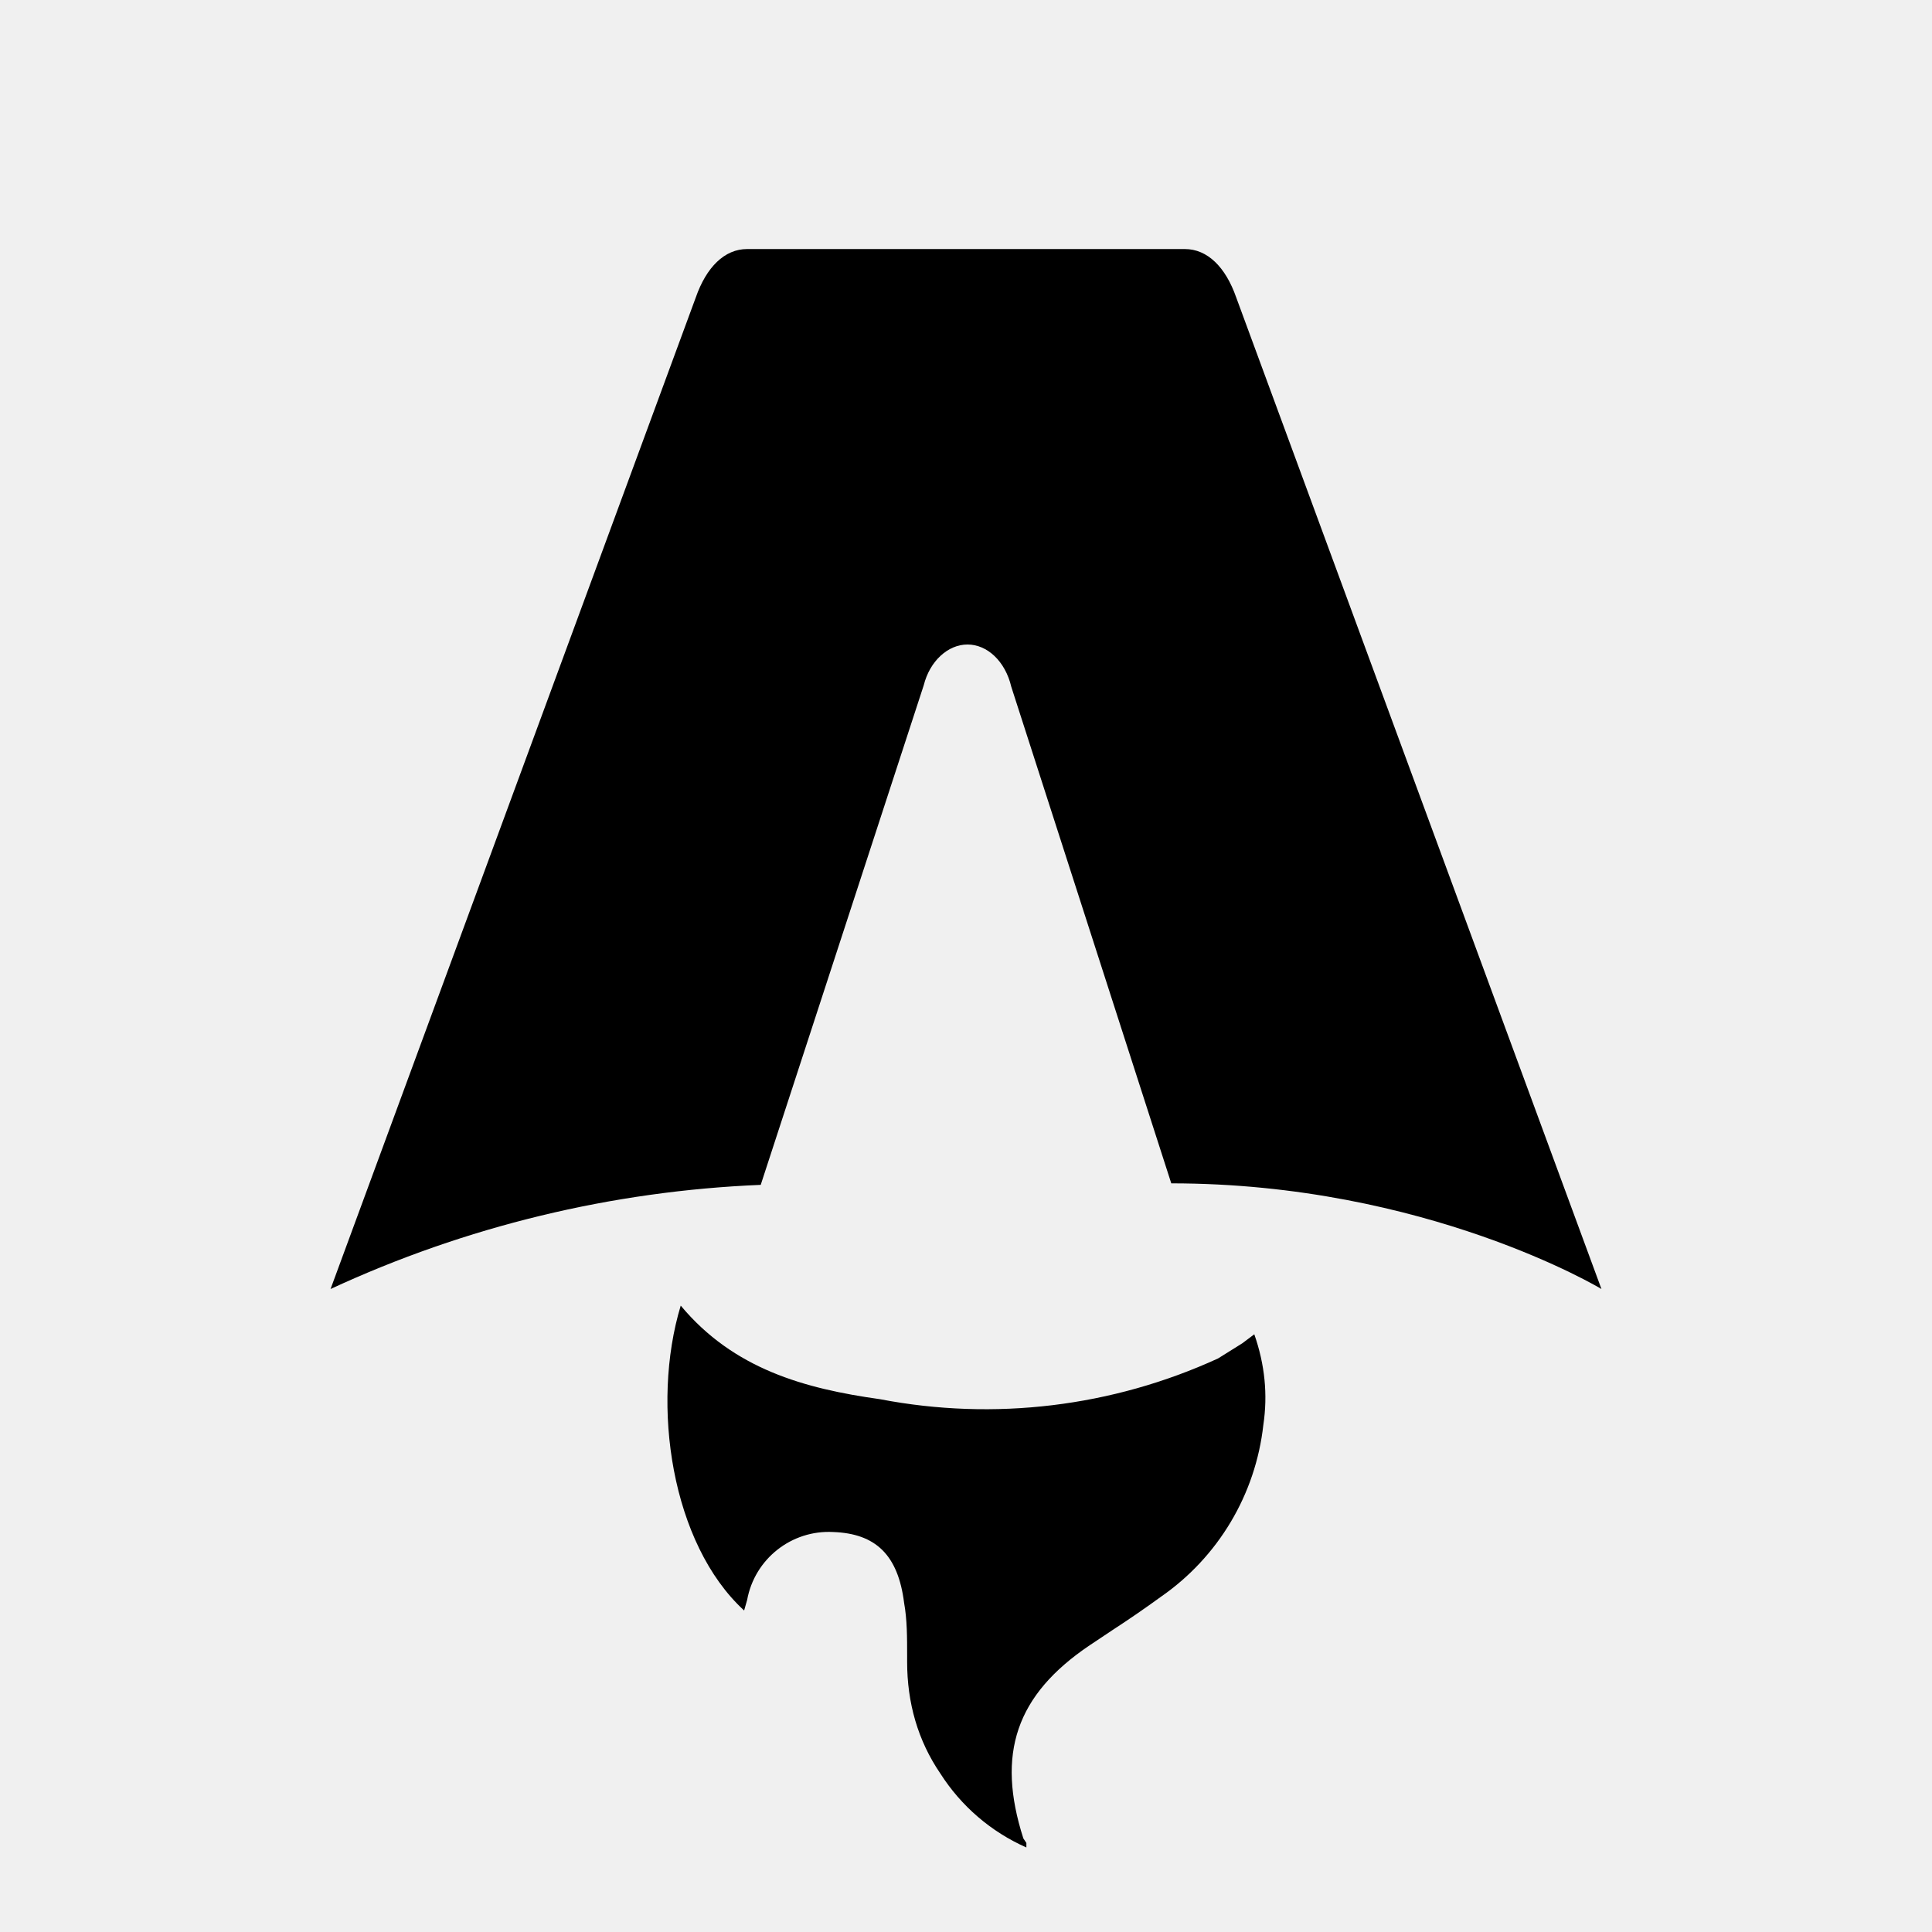
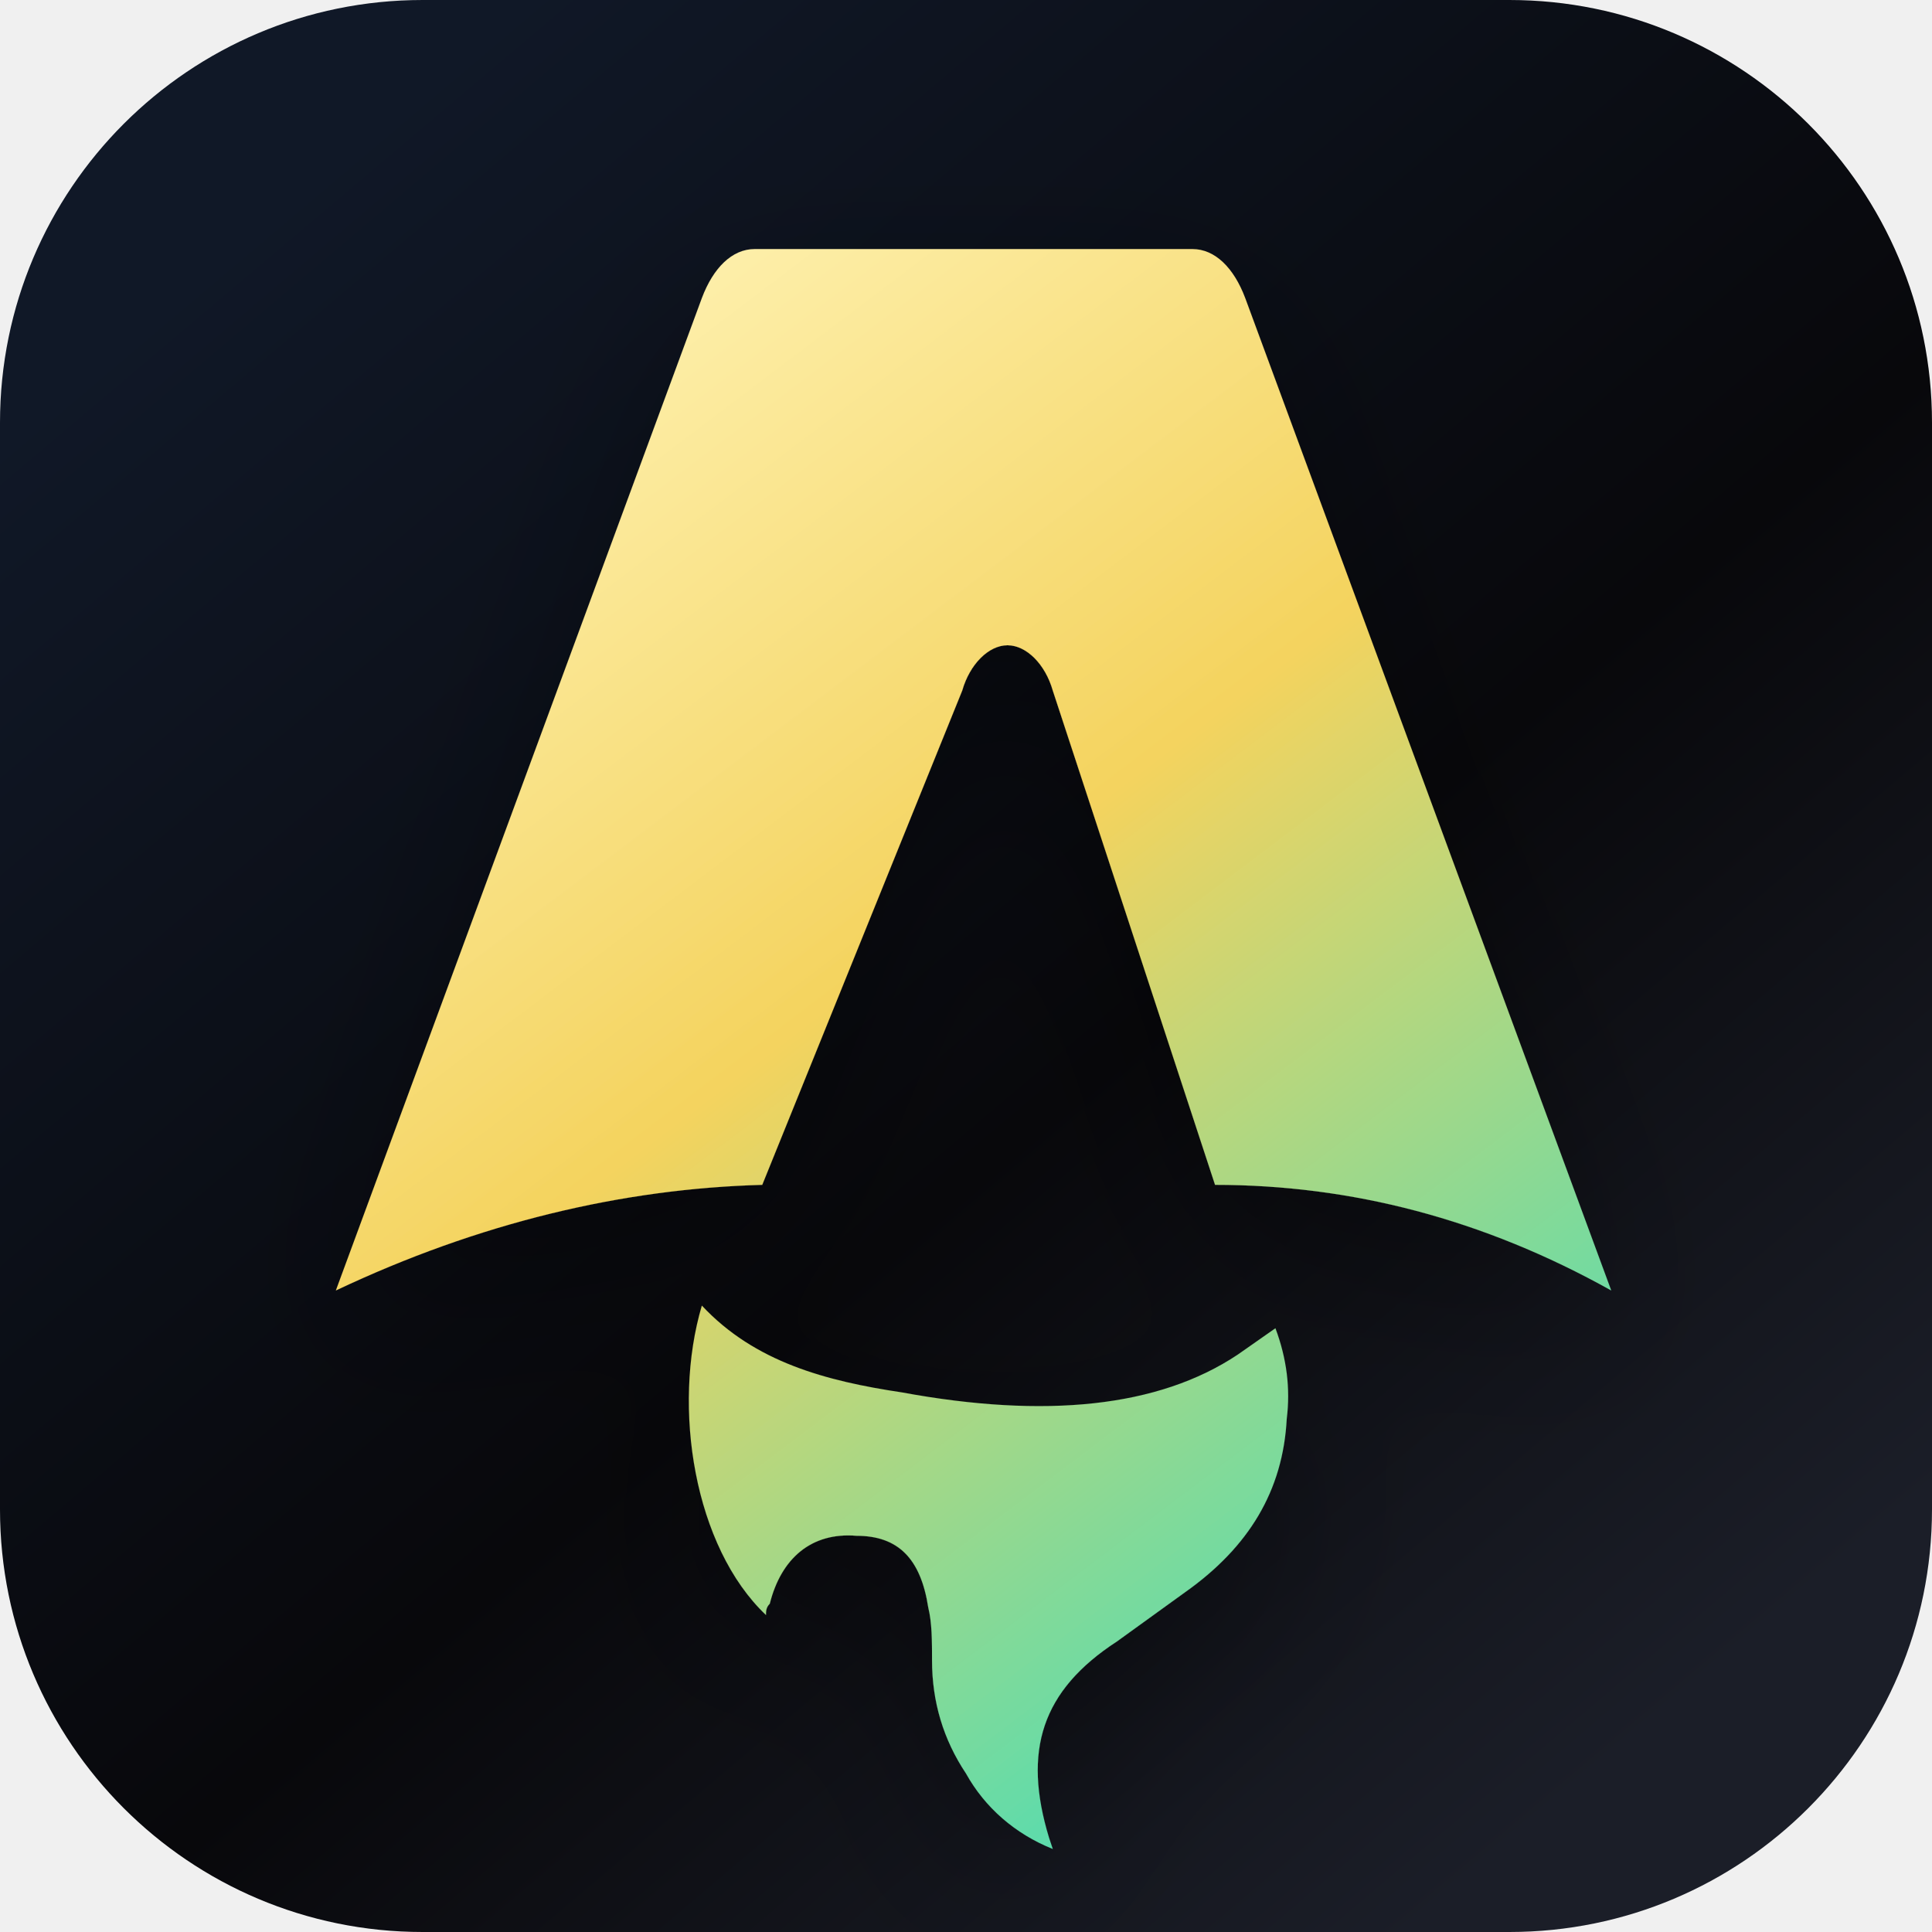
- <svg xmlns="http://www.w3.org/2000/svg" fill="none" viewBox="0 0 128 128">
-   <path d="M50.4 78.5a75.1 75.1 0 0 0-28.5 6.9l24.2-65.7c.7-2 1.9-3.2 3.4-3.2h29c1.5 0 2.7 1.2 3.4 3.2l24.2 65.7s-11.6-7-28.5-7L67 45.5c-.4-1.7-1.6-2.8-2.9-2.8-1.3 0-2.5 1.1-2.9 2.7L50.4 78.5Zm-1.1 28.2Zm-4.2-20.2c-2 6.6-.6 15.8 4.2 20.2a17.5 17.5 0 0 1 .2-.7 5.5 5.5 0 0 1 5.7-4.5c2.8.1 4.3 1.5 4.7 4.7.2 1.1.2 2.3.2 3.5v.4c0 2.7.7 5.2 2.2 7.4a13 13 0 0 0 5.7 4.9v-.3l-.2-.3c-1.8-5.6-.5-9.5 4.4-12.8l1.5-1a73 73 0 0 0 3.2-2.2 16 16 0 0 0 6.8-11.4c.3-2 .1-4-.6-6l-.8.6-1.6 1a37 37 0 0 1-22.4 2.7c-5-.7-9.7-2-13.2-6.2Z" />
-   <style>
-         path { fill: #000; }
-         @media (prefers-color-scheme: dark) {
-             path { fill: #FFF; }
-         }
-     </style>
+ <svg xmlns="http://www.w3.org/2000/svg" viewBox="0 0 512 512" role="img" aria-label="PURISTA">
+   <defs>
+     <linearGradient id="bg" x1="80" x2="432" y1="48" y2="464" gradientUnits="userSpaceOnUse">
+       <stop stop-color="#101827" />
+       <stop offset=".58" stop-color="#08080B" />
+       <stop offset="1" stop-color="#1B1E28" />
+     </linearGradient>
+     <linearGradient id="mark" x1="127" x2="402" y1="74" y2="437" gradientUnits="userSpaceOnUse">
+       <stop stop-color="#FFF4B8" />
+       <stop offset=".46" stop-color="#F4D35E" />
+       <stop offset="1" stop-color="#45DDB8" />
+     </linearGradient>
+     <filter id="shadow" x="-20%" y="-20%" width="140%" height="140%">
+       <feDropShadow dx="0" dy="18" stdDeviation="22" flood-color="#000" flood-opacity=".36" />
+     </filter>
+   </defs>
+   <rect width="512" height="512" rx="112" fill="url(#bg)" />
+   <path fill="url(#mark)" filter="url(#shadow)" d="M202 314c-37 1-75 10-113 28l97-263c3-8 8-13 14-13h116c6 0 11 5 14 13l97 263c-34-19-69-28-105-28L279 183c-2-7-7-12-12-12s-10 5-12 12l-53 131Zm-16 32c-8 27-2 64 17 82 0-1 0-2 1-3 3-12 11-19 23-18 11 0 17 6 19 19 1 4 1 9 1 14 0 11 3 21 9 30 5 9 13 16 23 20l-1-3c-7-23-2-39 18-52l18-13c17-12 26-27 27-46 1-8 0-16-3-24l-10 7c-21 14-51 17-89 10-20-3-39-8-53-23Z" />
</svg>
